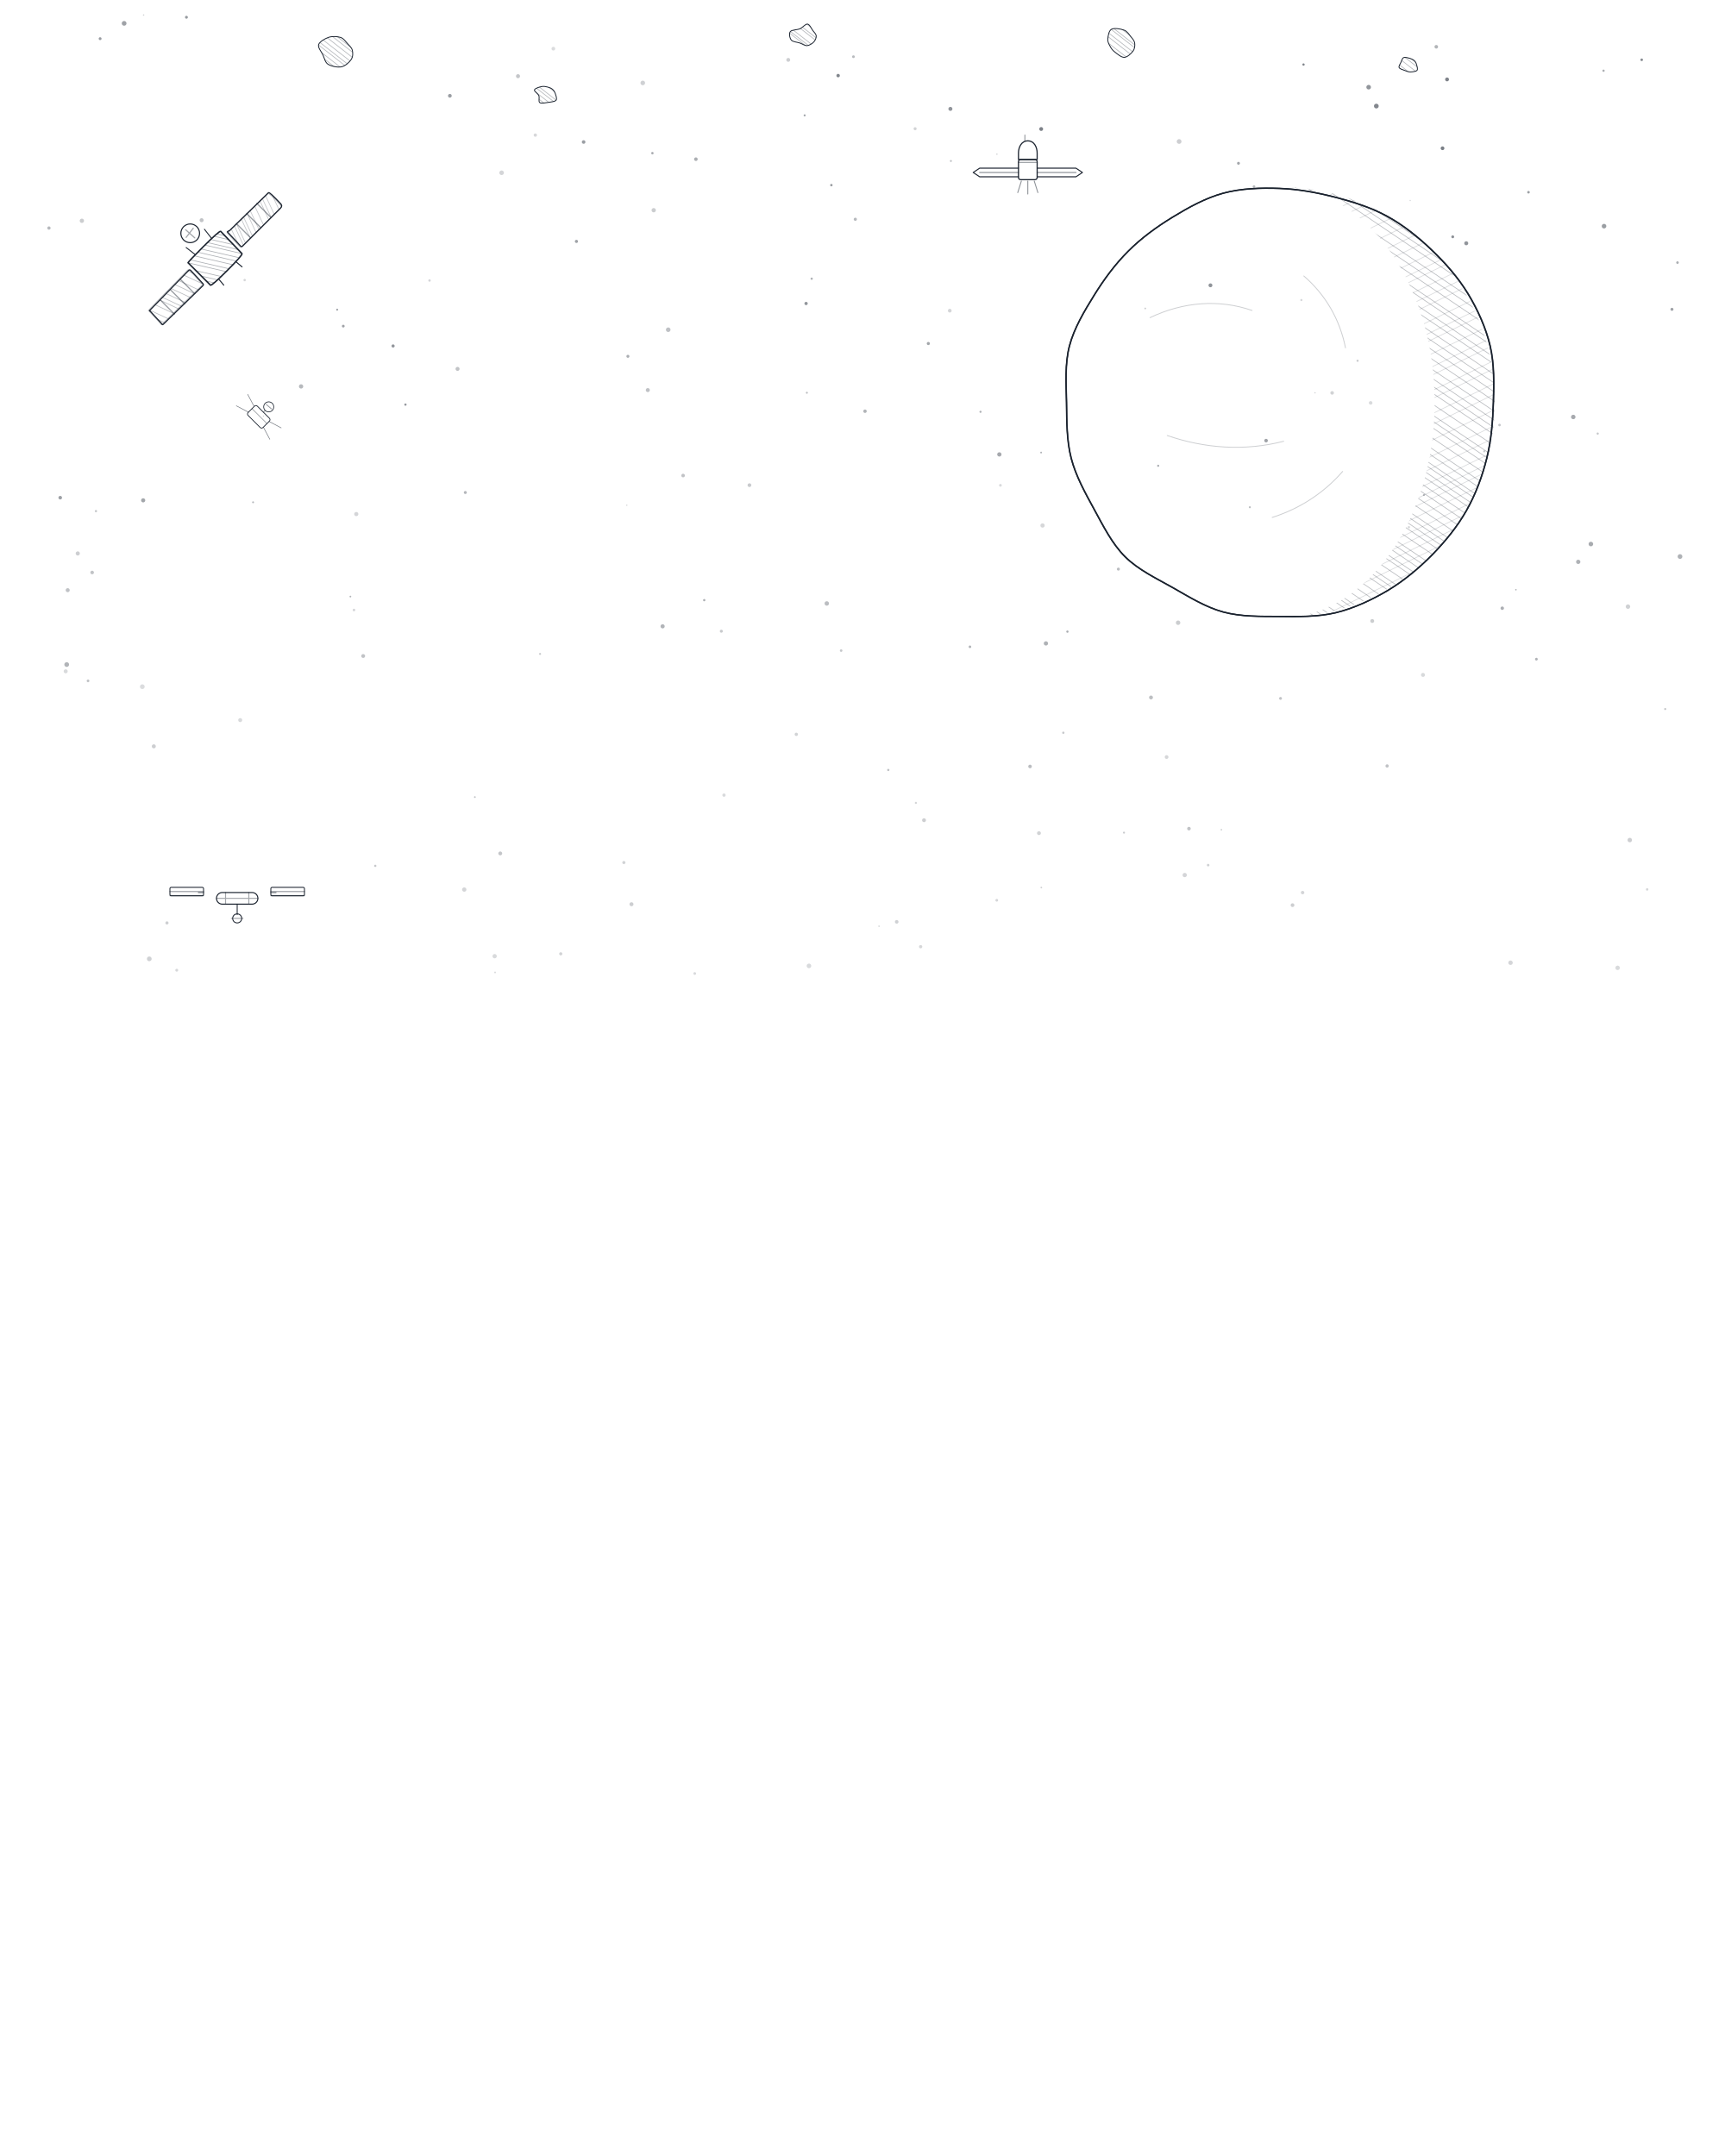
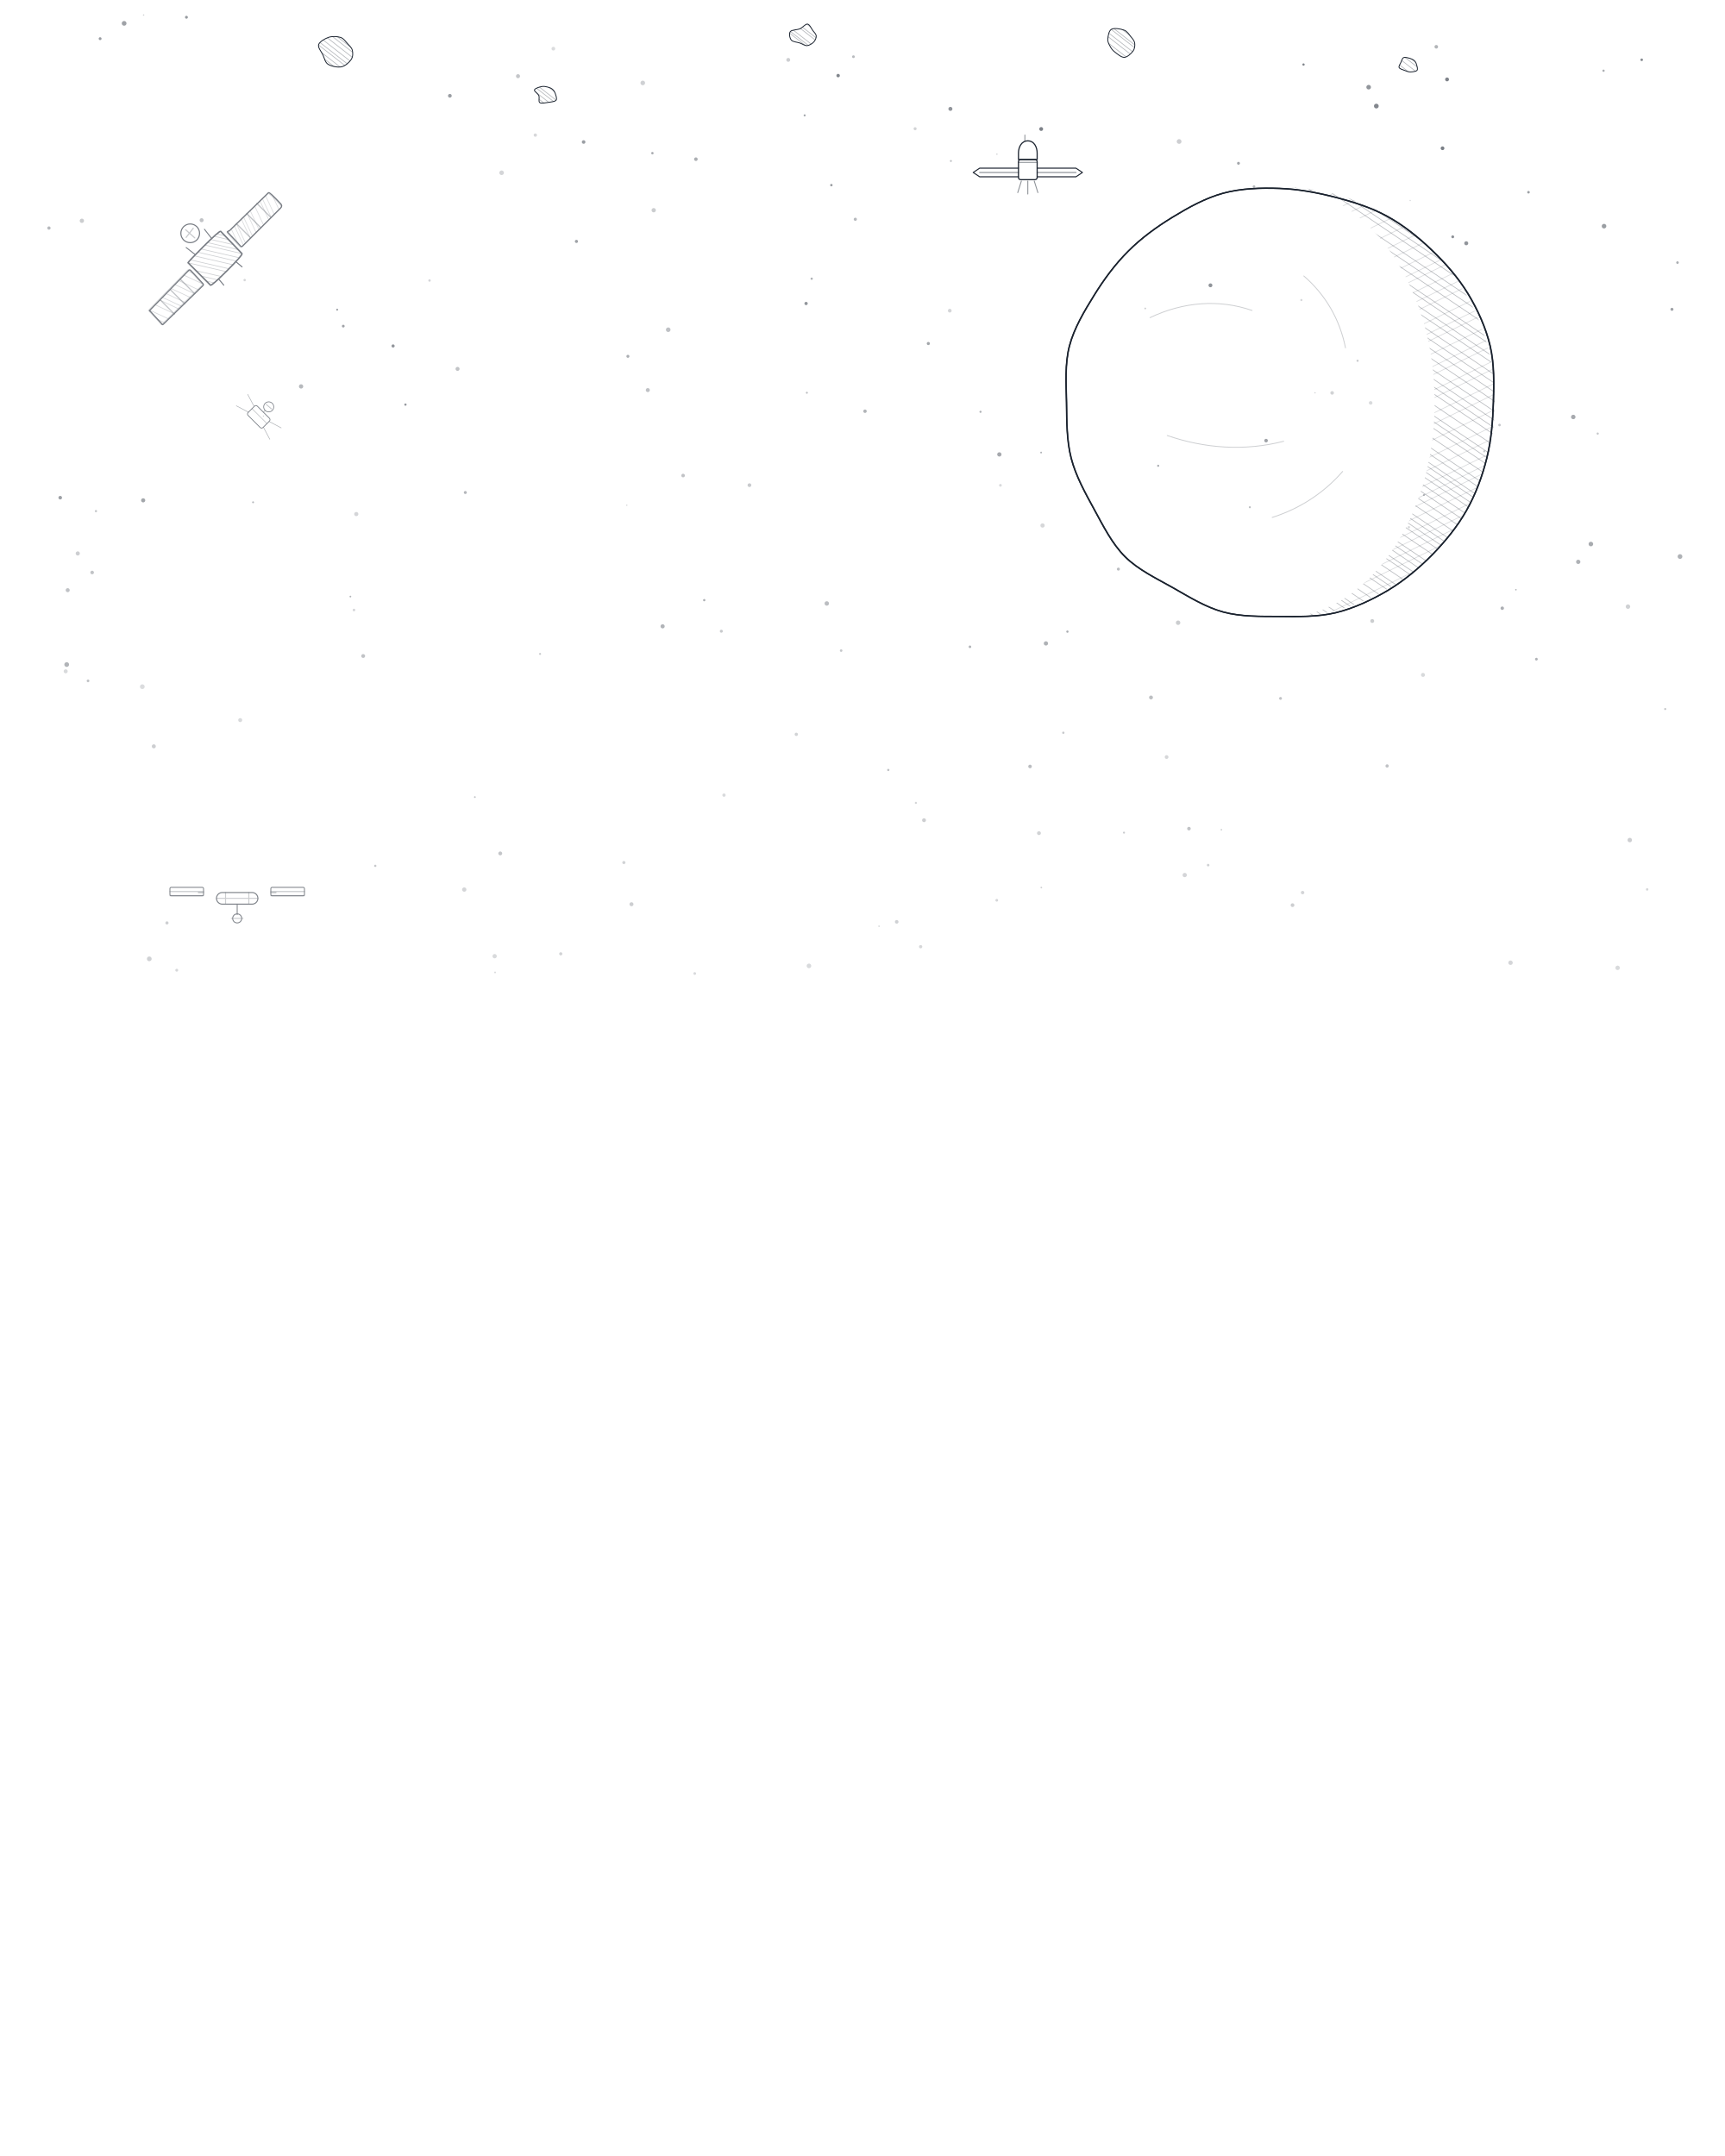
<svg xmlns="http://www.w3.org/2000/svg" width="2400" height="3000" viewBox="0 0 2400 3000" preserveAspectRatio="xMidYMid slice" fill="none">
  <g stroke="#1a222e" stroke-width="1.6" stroke-linecap="round" stroke-linejoin="round">
    <g fill="#1a222e" stroke="none">
      <circle cx="597.6" cy="390.3" r="1.7" opacity="0.19" />
      <circle cx="1699.3" cy="1154.5" r="1.1" opacity="0.24" />
      <circle cx="280.5" cy="306.4" r="2.8" opacity="0.27" />
      <circle cx="873.6" cy="495.8" r="2.1" opacity="0.37" />
      <circle cx="950.4" cy="661.7" r="2.5" opacity="0.27" />
      <circle cx="334.2" cy="1002.0" r="2.8" opacity="0.17" />
      <circle cx="744.8" cy="188.0" r="2.3" opacity="0.18" />
      <circle cx="878.6" cy="1258.2" r="2.8" opacity="0.22" />
      <circle cx="2284.1" cy="83.2" r="1.8" opacity="0.53" />
      <circle cx="113.9" cy="307.2" r="3.0" opacity="0.23" />
      <circle cx="696.0" cy="1187.5" r="2.7" opacity="0.26" />
      <circle cx="1723.1" cy="227.2" r="2.0" opacity="0.41" />
      <circle cx="1364.2" cy="573.0" r="1.5" opacity="0.35" />
      <circle cx="1096.7" cy="83.3" r="2.7" opacity="0.22" />
      <circle cx="122.5" cy="947.4" r="1.9" opacity="0.27" />
      <circle cx="688.8" cy="1353.1" r="1.2" opacity="0.17" />
      <circle cx="133.5" cy="711.2" r="1.6" opacity="0.25" />
      <circle cx="1738.9" cy="705.8" r="1.4" opacity="0.30" />
      <circle cx="492.5" cy="848.8" r="1.8" opacity="0.19" />
      <circle cx="198.0" cy="955.5" r="3.3" opacity="0.16" />
      <circle cx="636.6" cy="513.3" r="2.8" opacity="0.27" />
      <circle cx="780.2" cy="1327.2" r="2.2" opacity="0.20" />
      <circle cx="1998.3" cy="65.1" r="2.5" opacity="0.34" />
      <circle cx="418.9" cy="537.7" r="3.0" opacity="0.32" />
      <circle cx="2265.0" cy="844.1" r="3.1" opacity="0.21" />
      <circle cx="1448.5" cy="629.7" r="1.2" opacity="0.36" />
      <circle cx="802.0" cy="335.9" r="2.2" opacity="0.42" />
      <circle cx="1150.3" cy="839.7" r="3.1" opacity="0.30" />
      <circle cx="1322.3" cy="151.5" r="2.8" opacity="0.48" />
      <circle cx="1744.7" cy="259.7" r="1.9" opacity="0.31" />
      <circle cx="199.8" cy="20.9" r="1.0" opacity="0.21" />
      <circle cx="1386.8" cy="1252.7" r="1.9" opacity="0.19" />
      <circle cx="2188.9" cy="580.2" r="3.1" opacity="0.39" />
      <circle cx="968.2" cy="221.5" r="2.5" opacity="0.37" />
      <circle cx="907.7" cy="213.1" r="1.7" opacity="0.38" />
      <circle cx="1203.5" cy="572.2" r="2.4" opacity="0.34" />
      <circle cx="647.4" cy="685.3" r="2.1" opacity="0.33" />
      <circle cx="1601.4" cy="970.5" r="2.7" opacity="0.29" />
      <circle cx="625.9" cy="133.3" r="2.6" opacity="0.44" />
      <circle cx="1321.4" cy="432.3" r="2.6" opacity="0.19" />
      <circle cx="2007.0" cy="206.3" r="2.6" opacity="0.58" />
      <circle cx="1914.9" cy="147.6" r="3.3" opacity="0.54" />
      <circle cx="564.1" cy="563.0" r="1.6" opacity="0.47" />
      <circle cx="352.1" cy="698.9" r="1.3" opacity="0.33" />
      <circle cx="2109.1" cy="820.6" r="1.1" opacity="0.34" />
      <circle cx="172.7" cy="32.5" r="3.3" opacity="0.42" />
      <circle cx="366.5" cy="579.0" r="0.9" opacity="0.21" />
      <circle cx="1323.0" cy="224.0" r="1.4" opacity="0.28" />
      <circle cx="812.0" cy="197.6" r="2.5" opacity="0.44" />
      <circle cx="1156.7" cy="257.6" r="1.7" opacity="0.45" />
      <circle cx="2316.8" cy="986.6" r="1.4" opacity="0.27" />
      <circle cx="1962.0" cy="279.0" r="1.0" opacity="0.17" />
      <circle cx="1556.0" cy="791.9" r="2.1" opacity="0.30" />
      <circle cx="1812.3" cy="1242.0" r="2.4" opacity="0.19" />
      <circle cx="1623.1" cy="1053.4" r="2.6" opacity="0.18" />
      <circle cx="1223.0" cy="1288.8" r="1.1" opacity="0.18" />
      <circle cx="1648.3" cy="1217.6" r="3.0" opacity="0.19" />
      <circle cx="92.8" cy="924.7" r="3.3" opacity="0.34" />
      <circle cx="2222.9" cy="603.3" r="1.5" opacity="0.26" />
      <circle cx="1170.3" cy="905.3" r="1.8" opacity="0.25" />
      <circle cx="1107.9" cy="1021.8" r="2.3" opacity="0.20" />
      <circle cx="1485.1" cy="878.9" r="1.6" opacity="0.37" />
      <circle cx="108.2" cy="770.1" r="2.9" opacity="0.22" />
      <circle cx="1904.2" cy="121.3" r="3.2" opacity="0.48" />
      <circle cx="2231.0" cy="98.4" r="1.6" opacity="0.37" />
      <circle cx="2333.9" cy="365.4" r="1.8" opacity="0.37" />
      <circle cx="1450.5" cy="731.2" r="3.0" opacity="0.18" />
      <circle cx="1125.5" cy="1344.0" r="3.2" opacity="0.17" />
      <circle cx="2195.8" cy="781.8" r="3.0" opacity="0.35" />
      <circle cx="1007.3" cy="1106.4" r="2.3" opacity="0.17" />
      <circle cx="1285.6" cy="1141.3" r="2.7" opacity="0.22" />
      <circle cx="660.7" cy="1109.1" r="1.2" opacity="0.28" />
      <circle cx="1907.0" cy="560.6" r="2.5" opacity="0.17" />
      <circle cx="2101.6" cy="1339.6" r="3.1" opacity="0.19" />
      <circle cx="1639.1" cy="866.5" r="3.1" opacity="0.23" />
      <circle cx="1387.0" cy="214.5" r="1.0" opacity="0.21" />
      <circle cx="921.9" cy="871.5" r="2.9" opacity="0.34" />
      <circle cx="2086.3" cy="591.4" r="1.8" opacity="0.25" />
      <circle cx="1810.6" cy="417.5" r="1.5" opacity="0.18" />
      <circle cx="477.6" cy="453.8" r="1.9" opacity="0.42" />
      <circle cx="1654.2" cy="1153.0" r="2.5" opacity="0.27" />
      <circle cx="469.1" cy="430.9" r="1.4" opacity="0.41" />
      <circle cx="259.4" cy="24.0" r="2.0" opacity="0.46" />
      <circle cx="245.9" cy="1350.0" r="2.0" opacity="0.18" />
      <circle cx="1979.8" cy="939.1" r="2.8" opacity="0.17" />
      <circle cx="1680.9" cy="1203.8" r="1.8" opacity="0.21" />
      <circle cx="1129.3" cy="387.8" r="1.6" opacity="0.35" />
      <circle cx="751.4" cy="909.9" r="1.4" opacity="0.24" />
      <circle cx="1761.5" cy="613.1" r="2.5" opacity="0.42" />
      <circle cx="720.7" cy="106.0" r="2.8" opacity="0.26" />
      <circle cx="2213.4" cy="757.0" r="3.2" opacity="0.38" />
      <circle cx="1684.1" cy="397.0" r="2.7" opacity="0.49" />
      <circle cx="94.2" cy="821.2" r="2.8" opacity="0.28" />
      <circle cx="1280.9" cy="1317.3" r="2.3" opacity="0.18" />
      <circle cx="1479.4" cy="1019.6" r="1.6" opacity="0.25" />
      <circle cx="1929.9" cy="1065.8" r="2.3" opacity="0.27" />
      <circle cx="1829.6" cy="546.6" r="0.9" opacity="0.22" />
      <circle cx="1391.9" cy="675.3" r="1.9" opacity="0.17" />
      <circle cx="1274.3" cy="1117.2" r="1.5" opacity="0.19" />
      <circle cx="1455.2" cy="895.3" r="3.0" opacity="0.35" />
      <circle cx="901.3" cy="542.8" r="2.8" opacity="0.28" />
      <circle cx="2267.5" cy="1168.9" r="3.1" opacity="0.22" />
      <circle cx="929.7" cy="458.8" r="3.2" opacity="0.28" />
      <circle cx="872.1" cy="703.0" r="0.9" opacity="0.21" />
      <circle cx="769.9" cy="67.7" r="2.6" opacity="0.16" />
      <circle cx="909.5" cy="292.5" r="3.0" opacity="0.23" />
      <circle cx="966.6" cy="1354.6" r="1.9" opacity="0.17" />
      <circle cx="1003.6" cy="878.3" r="2.1" opacity="0.24" />
      <circle cx="68.1" cy="317.3" r="2.3" opacity="0.32" />
      <circle cx="1273.2" cy="179.1" r="2.1" opacity="0.20" />
      <circle cx="340.4" cy="389.7" r="1.7" opacity="0.18" />
      <circle cx="128.2" cy="796.6" r="2.5" opacity="0.27" />
      <circle cx="1445.5" cy="1159.3" r="2.7" opacity="0.20" />
      <circle cx="2231.7" cy="314.7" r="3.2" opacity="0.44" />
      <circle cx="645.9" cy="1237.8" r="3.0" opacity="0.19" />
      <circle cx="505.3" cy="912.8" r="2.7" opacity="0.27" />
      <circle cx="1853.4" cy="546.7" r="2.5" opacity="0.20" />
      <circle cx="1781.6" cy="971.8" r="2.0" opacity="0.27" />
      <circle cx="1042.7" cy="675.1" r="2.6" opacity="0.24" />
      <circle cx="979.8" cy="835.1" r="1.6" opacity="0.37" />
      <circle cx="1390.4" cy="632.3" r="3.0" opacity="0.39" />
      <circle cx="1247.6" cy="1282.7" r="2.5" opacity="0.21" />
      <circle cx="139.3" cy="53.8" r="2.0" opacity="0.45" />
      <circle cx="1187.4" cy="78.9" r="1.9" opacity="0.31" />
      <circle cx="546.9" cy="481.4" r="2.2" opacity="0.48" />
      <circle cx="207.7" cy="1334.2" r="3.3" opacity="0.21" />
      <circle cx="199.2" cy="696.2" r="2.9" opacity="0.40" />
      <circle cx="1119.5" cy="160.5" r="1.4" opacity="0.42" />
      <circle cx="2090.1" cy="846.3" r="2.4" opacity="0.36" />
      <circle cx="697.9" cy="240.4" r="3.2" opacity="0.19" />
      <circle cx="2065.0" cy="628.0" r="1.4" opacity="0.24" />
      <circle cx="688.2" cy="1330.5" r="3.0" opacity="0.17" />
      <circle cx="1349.5" cy="900.0" r="1.8" opacity="0.34" />
      <circle cx="2137.6" cy="917.2" r="1.9" opacity="0.35" />
      <circle cx="83.8" cy="692.5" r="2.5" opacity="0.43" />
      <circle cx="1611.4" cy="648.1" r="1.5" opacity="0.36" />
      <circle cx="2021.2" cy="329.5" r="2.0" opacity="0.50" />
      <circle cx="894.3" cy="115.4" r="3.2" opacity="0.21" />
      <circle cx="232.3" cy="1284.2" r="2.2" opacity="0.22" />
      <circle cx="2337.4" cy="774.4" r="3.3" opacity="0.35" />
      <circle cx="1813.6" cy="89.8" r="1.6" opacity="0.56" />
      <circle cx="1448.8" cy="1235.0" r="1.2" opacity="0.20" />
      <circle cx="1121.5" cy="422.3" r="2.3" opacity="0.48" />
      <circle cx="2250.6" cy="1346.7" r="3.1" opacity="0.17" />
      <circle cx="1291.6" cy="478.0" r="2.2" opacity="0.40" />
      <circle cx="2040.0" cy="338.5" r="2.8" opacity="0.48" />
      <circle cx="522.1" cy="1204.8" r="1.6" opacity="0.25" />
      <circle cx="1235.9" cy="1071.4" r="1.6" opacity="0.28" />
      <circle cx="1122.6" cy="546.5" r="1.4" opacity="0.30" />
      <circle cx="1190.0" cy="305.1" r="2.2" opacity="0.32" />
      <circle cx="1888.8" cy="502.0" r="1.5" opacity="0.24" />
      <circle cx="1563.8" cy="1158.6" r="1.4" opacity="0.24" />
      <circle cx="1640.5" cy="196.9" r="3.3" opacity="0.22" />
      <circle cx="1909.2" cy="864.1" r="2.7" opacity="0.23" />
      <circle cx="2326.2" cy="430.4" r="2.1" opacity="0.42" />
      <circle cx="495.7" cy="715.3" r="2.9" opacity="0.19" />
      <circle cx="91.4" cy="934.1" r="2.8" opacity="0.17" />
      <circle cx="1981.1" cy="688.8" r="1.4" opacity="0.31" />
      <circle cx="1433.1" cy="1066.5" r="2.5" opacity="0.30" />
      <circle cx="1448.6" cy="179.5" r="2.7" opacity="0.57" />
      <circle cx="1798.3" cy="1259.5" r="2.6" opacity="0.22" />
      <circle cx="487.5" cy="830.1" r="1.2" opacity="0.34" />
      <circle cx="868.0" cy="1200.2" r="2.2" opacity="0.20" />
      <circle cx="1960.2" cy="733.6" r="1.6" opacity="0.18" />
      <circle cx="1166.1" cy="105.2" r="2.4" opacity="0.55" />
      <circle cx="2013.3" cy="110.5" r="2.7" opacity="0.56" />
      <circle cx="1593.4" cy="429.2" r="1.2" opacity="0.23" />
      <circle cx="214.0" cy="1038.5" r="2.8" opacity="0.22" />
      <circle cx="2126.6" cy="267.5" r="1.8" opacity="0.43" />
      <circle cx="2291.7" cy="1237.6" r="1.7" opacity="0.19" />
    </g>
    <g>
      <clipPath id="k1">
        <path d="M490.2 70.0C491.1 73.7 491.2 79.0 488.6 82.8C486.1 86.7 480.3 91.9 475.0 93.0C469.6 94.1 460.7 92.2 456.4 89.4C452.1 86.6 451.4 80.8 449.2 76.2C447.0 71.7 442.0 66.1 443.3 62.0C444.7 58.0 452.2 53.6 457.3 51.9C462.4 50.3 469.5 50.6 473.9 52.1C478.2 53.5 480.8 57.7 483.5 60.7C486.2 63.7 489.4 66.3 490.2 70.0Z" />
      </clipPath>
      <g clip-path="url(#k1)">
        <path d="M-8.8 -65.3L65.0 -7.7M-10.5 -62.7L63.2 -5.0M-16.1 -57.5L57.6 0.1M-17.4 -52.4L56.4 5.2M-21.3 -48.1L52.4 9.5M-25.9 -43.8L47.9 13.8M-28.3 -40.4L45.5 17.2M-30.5 -37.2L43.3 20.5M-34.6 -33.1L39.1 24.6M-37.1 -27.4L36.7 30.2M-40.5 -23.1L33.3 34.5M-42.8 -19.9L31.0 37.7M-47.8 -16.6L26.0 41.0M-50.8 -13.1L22.9 44.5M-52.5 -8.9L21.3 48.7M-57.6 -3.0L16.2 54.6M-59.7 1.6L14.1 59.2M-63.5 4.5L10.3 62.1" transform="translate(470.0 70.0)" opacity="0.32" stroke-width="1" />
      </g>
      <path d="M490.2 70.0C491.1 73.7 491.2 79.0 488.6 82.8C486.1 86.7 480.3 91.9 475.0 93.0C469.6 94.1 460.7 92.2 456.4 89.4C452.1 86.6 451.4 80.8 449.2 76.2C447.0 71.7 442.0 66.1 443.3 62.0C444.7 58.0 452.2 53.6 457.3 51.9C462.4 50.3 469.5 50.6 473.9 52.1C478.2 53.5 480.8 57.7 483.5 60.7C486.2 63.7 489.4 66.3 490.2 70.0Z" stroke-width="1.2" />
    </g>
    <g>
      <clipPath id="k2">
        <path d="M772.5 130.0C773.3 132.5 775.3 137.3 773.7 139.4C772.1 141.5 766.5 141.9 762.7 142.5C758.9 143.0 753.2 144.3 751.0 142.8C748.8 141.2 750.9 136.0 749.7 133.1C748.5 130.1 743.0 127.2 743.6 125.1C744.2 123.0 750.2 121.1 753.3 120.5C756.3 119.8 759.4 120.5 761.9 121.1C764.4 121.7 766.8 122.7 768.5 124.1C770.3 125.6 771.6 127.5 772.5 130.0Z" />
      </clipPath>
      <g clip-path="url(#k2)">
        <path d="M-5.7 -41.8L39.7 -6.4M-6.5 -36.2L38.9 -0.8M-10.4 -31.1L35.0 4.4M-15.9 -28.3L29.5 7.2M-17.4 -24.7L28.0 10.7M-21.9 -18.5L23.5 17.0M-23.5 -15.0L21.9 20.4M-27.8 -12.1L17.6 23.4M-29.2 -6.9L16.2 28.5M-33.6 -1.7L11.8 33.8M-37.9 -0.6L7.5 34.9M-39.7 2.1L5.7 37.6" transform="translate(760.0 130.0)" opacity="0.32" stroke-width="1" />
      </g>
      <path d="M772.5 130.0C773.3 132.5 775.3 137.3 773.7 139.4C772.1 141.5 766.5 141.9 762.7 142.5C758.9 143.0 753.2 144.3 751.0 142.8C748.8 141.2 750.9 136.0 749.7 133.1C748.5 130.1 743.0 127.2 743.6 125.1C744.2 123.0 750.2 121.1 753.3 120.5C756.3 119.8 759.4 120.5 761.9 121.1C764.4 121.7 766.8 122.7 768.5 124.1C770.3 125.6 771.6 127.5 772.5 130.0Z" stroke-width="1.2" />
    </g>
    <g>
      <clipPath id="k3">
        <path d="M1135.6 50.0C1135.8 52.7 1134.3 56.2 1132.2 58.4C1130.1 60.7 1126.1 63.2 1122.9 63.5C1119.7 63.7 1116.7 61.2 1113.0 59.9C1109.4 58.6 1103.1 58.4 1100.9 55.7C1098.6 53.0 1097.6 46.5 1099.6 43.9C1101.7 41.3 1109.0 41.8 1113.0 40.0C1117.0 38.3 1120.5 33.1 1123.5 33.5C1126.5 34.0 1128.9 39.8 1130.9 42.5C1132.9 45.2 1135.4 47.3 1135.6 50.0Z" />
      </clipPath>
      <g clip-path="url(#k3)">
        <path d="M-6.9 -50.9L49.8 -6.6M-9.5 -48.0L47.2 -3.7M-11.8 -42.9L44.9 1.4M-16.0 -39.6L40.7 4.8M-20.0 -34.0L36.7 10.3M-24.4 -28.5L32.3 15.8M-25.2 -25.1L31.5 19.2M-31.0 -19.6L25.7 24.7M-33.1 -16.2L23.7 28.1M-34.5 -14.1L22.2 30.2M-39.0 -7.9L17.7 36.5M-42.4 -2.9L14.3 41.4M-45.4 -0.2L11.3 44.1M-50.8 4.6L5.9 48.9" transform="translate(1120.0 50.0)" opacity="0.32" stroke-width="1" />
      </g>
      <path d="M1135.6 50.0C1135.8 52.7 1134.3 56.2 1132.2 58.4C1130.1 60.7 1126.1 63.2 1122.9 63.5C1119.7 63.7 1116.7 61.2 1113.0 59.9C1109.4 58.6 1103.1 58.4 1100.9 55.7C1098.6 53.0 1097.6 46.5 1099.6 43.9C1101.7 41.3 1109.0 41.8 1113.0 40.0C1117.0 38.3 1120.5 33.1 1123.5 33.5C1126.5 34.0 1128.9 39.8 1130.9 42.5C1132.9 45.2 1135.4 47.3 1135.6 50.0Z" stroke-width="1.2" />
    </g>
    <g>
      <clipPath id="k4">
        <path d="M1578.7 60.0C1579.2 63.4 1578.8 67.9 1576.3 71.2C1573.9 74.5 1568.4 79.6 1564.3 79.8C1560.1 80.0 1554.5 75.0 1551.2 72.5C1547.9 70.0 1546.2 67.6 1544.6 64.6C1542.9 61.6 1541.0 58.4 1541.3 54.4C1541.6 50.4 1542.6 42.8 1546.4 40.7C1550.2 38.6 1559.4 40.2 1563.9 41.9C1568.4 43.6 1570.8 47.9 1573.2 50.9C1575.7 53.9 1578.2 56.6 1578.7 60.0Z" />
      </clipPath>
      <g clip-path="url(#k4)">
        <path d="M-8.2 -60.5L59.9 -7.3M-11.4 -56.2L56.7 -3.0M-13.2 -53.9L54.9 -0.7M-16.7 -50.2L51.4 2.9M-19.8 -46.4L48.3 6.8M-23.1 -41.3L45.0 11.9M-24.9 -39.3L43.2 13.9M-27.9 -34.0L40.2 19.2M-29.9 -31.5L38.2 21.7M-33.7 -26.7L34.4 26.5M-36.9 -23.5L31.1 29.7M-40.1 -17.4L28.0 35.8M-44.2 -12.8L23.9 40.4M-47.5 -9.0L20.6 44.2M-51.3 -4.4L16.8 48.8M-55.4 -0.1L12.7 53.1M-58.5 4.5L9.6 57.7" transform="translate(1560.0 60.0)" opacity="0.32" stroke-width="1" />
      </g>
      <path d="M1578.7 60.0C1579.2 63.4 1578.8 67.9 1576.3 71.2C1573.9 74.5 1568.4 79.6 1564.3 79.8C1560.1 80.0 1554.5 75.0 1551.2 72.5C1547.9 70.0 1546.2 67.6 1544.6 64.6C1542.9 61.6 1541.0 58.4 1541.3 54.4C1541.6 50.4 1542.6 42.8 1546.4 40.7C1550.2 38.6 1559.4 40.2 1563.9 41.9C1568.4 43.6 1570.8 47.9 1573.2 50.9C1575.7 53.9 1578.2 56.6 1578.7 60.0Z" stroke-width="1.2" />
    </g>
    <g>
      <clipPath id="k5">
        <path d="M1970.9 90.0C1971.5 92.2 1972.9 96.2 1971.5 97.9C1970.0 99.6 1965.0 100.0 1962.2 100.1C1959.3 100.1 1956.9 99.0 1954.3 98.0C1951.7 97.0 1947.5 95.9 1946.6 94.0C1945.8 92.1 1948.1 89.1 1949.1 86.8C1950.2 84.4 1950.9 81.0 1953.0 80.1C1955.2 79.2 1959.4 80.6 1961.9 81.3C1964.3 82.1 1966.4 83.1 1967.9 84.6C1969.4 86.0 1970.3 87.8 1970.9 90.0Z" />
      </clipPath>
      <g clip-path="url(#k5)">
        <path d="M-5.1 -34.2L34.7 -3.2M-7.3 -32.6L32.4 -1.5M-10.3 -30.3L29.5 0.8M-12.4 -23.3L27.3 7.7M-15.9 -23.1L23.9 8.0M-16.3 -18.7L23.4 12.3M-20.1 -14.0L19.6 17.1M-24.6 -8.9L15.1 22.1M-29.4 -5.4L10.3 25.6M-32.4 -1.0L7.3 30.0M-33.7 4.6L6.0 35.6" transform="translate(1960.0 90.0)" opacity="0.32" stroke-width="1" />
      </g>
      <path d="M1970.9 90.0C1971.5 92.2 1972.9 96.2 1971.5 97.9C1970.0 99.6 1965.0 100.0 1962.2 100.1C1959.3 100.1 1956.9 99.0 1954.3 98.0C1951.7 97.0 1947.5 95.9 1946.6 94.0C1945.8 92.1 1948.1 89.1 1949.1 86.8C1950.2 84.4 1950.9 81.0 1953.0 80.1C1955.2 79.2 1959.4 80.6 1961.9 81.3C1964.3 82.1 1966.4 83.1 1967.9 84.6C1969.4 86.0 1970.3 87.8 1970.9 90.0Z" stroke-width="1.2" />
    </g>
    <g transform="translate(1430 230) scale(1)">
      <path d="M0 -34c9 0 13 9 13 17v9h-26v-9c0-8 4-17 13-17Z" stroke-width="1.6" />
      <rect x="-13" y="-8" width="26" height="28" rx="3" stroke-width="1.6" />
      <path d="M-13 4h-54l-9 6 9 6h54M13 4h54l9 6-9 6h-54" stroke-width="1.4" />
      <path d="M-67 10h54M13 10h54" opacity=".45" />
      <path d="M-9 22l-5 16M0 22v18M9 22l5 16" opacity=".5" stroke-width="1.3" />
      <path d="M-13 -4h26M-4 -34v-8" opacity=".4" />
    </g>
    <g>
      <clipPath id="k6">
        <path d="M1780 260a300 300 0 0 1 0 600a216 300 0 0 0 0 -600Z" />
      </clipPath>
      <g clip-path="url(#k6)">
        <path d="M-84.3 -429.0L429.7 -82.3M-91.2 -419.9L422.8 -73.2M-96.2 -414.6L417.8 -67.9M-98.4 -406.9L415.6 -60.2M-105.6 -396.0L408.4 -49.3M-110.5 -388.7L403.5 -42.0M-117.3 -381.3L396.7 -34.6M-123.9 -369.2L390.1 -22.5M-127.5 -364.4L386.5 -17.7M-135.1 -355.5L378.9 -8.8M-139.1 -348.7L374.9 -2.0M-146.3 -339.2L367.7 7.5M-150.0 -329.9L364.0 16.8M-156.9 -322.2L357.1 24.5M-162.4 -313.0L351.6 33.7M-170.1 -304.1L343.9 42.6M-175.6 -295.4L338.4 51.3M-179.4 -287.4L334.6 59.3M-184.3 -281.0L329.7 65.7M-191.1 -270.3L322.9 76.4M-197.8 -259.7L316.2 87.0M-201.4 -253.7L312.6 93.0M-207.9 -248.7L306.1 98.0M-213.2 -237.9L300.8 108.8M-219.8 -227.1L294.2 119.6M-226.3 -221.7L287.7 125.0M-230.8 -212.3L283.2 134.4M-233.3 -207.3L280.7 139.4M-239.6 -201.9L274.4 144.8M-242.2 -195.3L271.8 151.4M-246.7 -186.6L267.3 160.1M-253.2 -180.0L260.8 166.7M-258.1 -171.0L255.9 175.7M-264.0 -162.2L250.0 184.5M-270.9 -152.5L243.1 194.2M-274.8 -146.9L239.2 199.8M-279.9 -141.8L234.1 204.9M-282.4 -135.0L231.6 211.7M-287.5 -126.2L226.5 220.5M-294.8 -116.1L219.2 230.6M-298.9 -111.0L215.1 235.7M-302.7 -104.6L211.3 242.1M-309.0 -98.3L205.0 248.4M-312.0 -93.6L202.0 253.1M-317.2 -83.8L196.8 262.9M-322.8 -73.5L191.2 273.2M-328.2 -69.8L185.8 276.9M-330.7 -63.9L183.3 282.8M-337.7 -54.3L176.3 292.4M-342.9 -45.4L171.1 301.3M-348.2 -37.3L165.8 309.4M-354.5 -27.9L159.5 318.8M-357.1 -23.8L156.9 322.9M-360.7 -18.2L153.3 328.5M-367.9 -9.9L146.1 336.8M-371.7 -3.1L142.3 343.6M-375.8 2.5L138.2 349.2M-379.8 8.5L134.2 355.2M-384.2 15.7L129.8 362.4M-389.3 21.8L124.7 368.5M-396.2 32.5L117.8 379.2M-399.0 37.0L115.0 383.7M-404.1 46.4L109.9 393.1M-411.6 56.4L102.5 403.1M-414.2 60.3L99.8 407.0M-419.7 66.0L94.3 412.7M-424.6 76.1L89.4 422.8M-429.9 83.9L84.1 430.6" transform="translate(1780.0 560.0)" opacity="0.3" stroke-width="1" />
      </g>
      <clipPath id="k7">
        <path d="M1780 260a300 300 0 0 1 0 600a216 300 0 0 0 0 -600Z" />
      </clipPath>
      <g clip-path="url(#k7)">
        <path d="M-409.9 -141.8L140.2 -410.1M-404.0 -130.3L146.0 -398.5M-394.1 -113.5L155.9 -381.8M-390.1 -99.7L160.0 -368.0M-383.1 -87.1L167.0 -355.4M-374.8 -71.4L175.2 -339.7M-366.7 -51.5L183.3 -319.8M-359.5 -41.3L190.5 -309.6M-355.3 -28.6L194.7 -296.9M-345.8 -12.0L204.3 -280.3M-338.0 5.0L212.1 -263.3M-330.2 20.2L219.9 -248.1M-324.2 33.7L225.9 -234.6M-315.6 49.5L234.4 -218.8M-310.0 62.2L240.0 -206.1M-306.7 70.5L243.4 -197.8M-300.6 84.7L249.5 -183.6M-294.0 96.1L256.0 -172.2M-289.2 106.7L260.9 -161.6M-278.6 124.5L271.5 -143.8M-272.3 138.1L277.8 -130.2M-269.5 147.5L280.6 -120.8M-261.1 163.0L289.0 -105.3M-253.0 177.4L297.1 -90.9M-249.7 187.4L300.4 -80.9M-241.7 205.2L308.4 -63.1M-236.9 214.0L313.2 -54.3M-227.4 230.3L322.6 -37.9M-221.0 242.2L329.1 -26.1M-213.7 260.4L336.3 -7.9M-204.0 277.6L346.0 9.3M-197.6 291.4L352.5 23.1M-191.5 307.4L358.6 39.1M-186.1 317.8L364.0 49.5M-181.8 325.8L368.3 57.5M-175.0 337.8L375.1 69.6M-168.9 352.2L381.2 83.9M-165.0 362.2L385.1 93.9M-158.8 372.2L391.3 103.9M-153.2 383.3L396.8 115.0M-146.3 398.0L403.7 129.7M-139.9 409.0L410.2 140.7" transform="translate(1780.0 560.0)" opacity="0.16" stroke-width="1" />
      </g>
      <path d="M2077.7 560.0C2076.9 586.0 2074.8 612.3 2068.6 637.3C2062.4 662.4 2053.1 687.8 2040.3 710.3C2027.6 732.8 2010.5 753.7 1992.3 772.3C1974.0 790.8 1953.3 808.1 1931.0 821.5C1908.6 834.8 1883.5 846.5 1858.4 852.6C1833.2 858.6 1806.1 858.0 1780.0 857.8C1753.9 857.7 1726.6 858.3 1701.9 851.6C1677.1 844.9 1654.1 830.4 1631.3 817.5C1608.6 804.7 1583.5 792.8 1565.3 774.7C1547.1 756.6 1534.8 731.6 1522.3 708.8C1509.8 685.9 1496.7 662.4 1490.3 637.6C1483.9 612.8 1484.2 586.0 1483.8 560.0C1483.3 534.0 1481.4 506.5 1487.8 481.7C1494.2 456.9 1508.5 433.1 1522.1 411.1C1535.7 389.1 1551.4 367.7 1569.6 349.6C1587.7 331.4 1609.1 315.8 1631.2 302.3C1653.3 288.8 1677.2 275.5 1702.0 268.8C1726.8 262.1 1754.2 261.3 1780.0 262.2C1805.8 263.1 1831.6 267.8 1856.6 274.2C1881.5 280.6 1907.1 288.5 1929.6 300.8C1952.2 313.1 1973.3 330.0 1992.0 348.0C2010.8 365.9 2028.7 386.3 2042.3 408.6C2055.8 430.8 2067.3 456.2 2073.2 481.4C2079.1 506.7 2078.5 534.0 2077.7 560.0Z" fill="none" />
      <path d="M2077.7 560.0C2076.9 586.0 2074.8 612.3 2068.6 637.3C2062.4 662.4 2053.1 687.8 2040.3 710.3C2027.6 732.8 2010.5 753.7 1992.3 772.3C1974.0 790.8 1953.3 808.1 1931.0 821.5C1908.6 834.8 1883.5 846.5 1858.4 852.6C1833.2 858.6 1806.1 858.0 1780.0 857.8C1753.9 857.7 1726.6 858.3 1701.9 851.6C1677.1 844.9 1654.1 830.4 1631.3 817.5C1608.6 804.7 1583.5 792.8 1565.3 774.7C1547.1 756.6 1534.8 731.6 1522.3 708.8C1509.8 685.9 1496.7 662.4 1490.3 637.6C1483.9 612.8 1484.2 586.0 1483.8 560.0C1483.3 534.0 1481.4 506.5 1487.8 481.7C1494.2 456.9 1508.5 433.1 1522.1 411.1C1535.7 389.1 1551.4 367.7 1569.6 349.6C1587.7 331.4 1609.1 315.8 1631.2 302.3C1653.3 288.8 1677.2 275.5 1702.0 268.8C1726.8 262.1 1754.2 261.3 1780.0 262.2C1805.8 263.1 1831.6 267.8 1856.6 274.2C1881.5 280.6 1907.1 288.5 1929.6 300.8C1952.2 313.1 1973.3 330.0 1992.0 348.0C2010.8 365.9 2028.7 386.3 2042.3 408.6C2055.8 430.8 2067.3 456.2 2073.2 481.4C2079.1 506.7 2078.5 534.0 2077.7 560.0Z" stroke-width="2" />
      <path d="M2077.7 560.0C2076.9 586.0 2074.8 612.3 2068.6 637.3C2062.4 662.4 2053.1 687.8 2040.3 710.3C2027.6 732.8 2010.5 753.7 1992.3 772.3C1974.0 790.8 1953.3 808.1 1931.0 821.5C1908.6 834.8 1883.5 846.5 1858.4 852.6C1833.2 858.6 1806.1 858.0 1780.0 857.8C1753.9 857.7 1726.6 858.3 1701.9 851.6C1677.1 844.9 1654.1 830.4 1631.3 817.5C1608.6 804.7 1583.5 792.8 1565.3 774.7C1547.1 756.6 1534.8 731.6 1522.3 708.8C1509.8 685.9 1496.7 662.4 1490.3 637.6C1483.9 612.8 1484.2 586.0 1483.8 560.0C1483.3 534.0 1481.4 506.5 1487.8 481.7C1494.2 456.9 1508.5 433.1 1522.1 411.1C1535.7 389.1 1551.4 367.7 1569.6 349.6C1587.7 331.4 1609.1 315.8 1631.2 302.3C1653.3 288.8 1677.2 275.5 1702.0 268.8C1726.8 262.1 1754.2 261.3 1780.0 262.2C1805.8 263.1 1831.6 267.8 1856.6 274.2C1881.5 280.6 1907.1 288.5 1929.6 300.8C1952.2 313.1 1973.3 330.0 1992.0 348.0C2010.8 365.9 2028.7 386.3 2042.3 408.6C2055.8 430.8 2067.3 456.2 2073.2 481.4C2079.1 506.7 2078.5 534.0 2077.7 560.0Z" transform="translate(0.6 -0.2)" stroke-width="1.4" opacity="0.35" />
      <path d="M1600 442c46 -22 96 -26 142 -10M1624 606c52 18 108 22 162 8M1814 384c30 26 50 60 58 100M1868 656c-26 30 -60 52 -98 64" opacity=".22" stroke-width="1.2" />
    </g>
-     <g transform="translate(300 360) rotate(-45)">
-       <clipPath id="k8">
-         <path d="M-31 -23Q-33 -24 -1 -24Q31 -24 32 -22L31 21Q30 23 0 23Q-30 23 -31 21Z" />
-       </clipPath>
-       <g clip-path="url(#k8)">
-         <path d="M12.1 -54.5L54.5 13.3M7.2 -52.7L49.6 15.1M4.6 -49.2L47.0 18.6M0.6 -45.4L43.0 22.4M-4.9 -44.4L37.5 23.4M-7.5 -40.6L34.9 27.2M-14.6 -39.8L27.8 28.1M-17.8 -34.7L24.5 33.1M-23.4 -32.2L19.0 35.6M-28.5 -27.8L13.9 40.0M-32.9 -25.9L9.5 42.0M-39.4 -20.8L3.0 47.0M-45.0 -19.1L-2.6 48.7M-49.8 -17.0L-7.4 50.8M-54.0 -13.0L-11.6 54.8" transform="translate(0.0 0.0)" opacity="0.35" stroke-width="1" />
-       </g>
-       <clipPath id="k9">
-         <path d="M-116 -13Q-117 -14 -115 -14L-38 -15Q-36 -15 -36 -13L-37 12Q-37 14 -39 14L-116 13Q-118 13 -117 11Z" />
-       </clipPath>
-       <g clip-path="url(#k9)">
-         <path d="M29.2 -63.0L63.4 31.0M20.4 -60.4L54.6 33.6M13.1 -57.7L47.3 36.3M3.9 -54.0L38.1 40.0M-3.3 -52.6L30.9 41.3M-10.0 -49.9L24.2 44.0M-18.2 -45.2L16.0 48.7M-25.7 -45.5L8.5 48.4M-30.2 -43.3L4.0 50.7M-38.1 -39.7L-3.9 54.3M-47.2 -35.6L-13.0 58.3M-53.6 -32.5L-19.4 61.4M-59.5 -31.7L-25.3 62.3" transform="translate(-76.0 0.0)" opacity="0.3" stroke-width="1" />
-       </g>
-       <clipPath id="k10">
-         <path d="M38 -15Q40 -15 41 -14L117 -13Q119 -13 118 11L117 13Q116 14 114 14L39 14Q37 14 37 12Z" />
-       </clipPath>
-       <g clip-path="url(#k10)">
-         <path d="M63.5 -31.1L29.2 62.9M57.7 -33.3L23.5 60.7M52.1 -33.9L17.9 60.1M43.6 -36.1L9.4 57.8M38.8 -39.7L4.6 54.2M34.5 -40.7L0.3 53.3M25.2 -43.4L-9.0 50.6M17.5 -46.7L-16.7 47.2M12.7 -49.6L-21.5 44.4M6.4 -51.7L-27.8 42.2M2.7 -53.3L-31.5 40.7M-6.1 -55.0L-40.3 39.0M-9.9 -55.9L-44.1 38.1M-14.8 -59.5L-49.0 34.5M-20.9 -60.4L-55.1 33.6M-30.8 -63.7L-65.0 30.3" transform="translate(76.0 0.0)" opacity="0.26" stroke-width="1" />
-       </g>
-       <path d="M-31 -23Q-33 -24 -1 -24Q31 -24 32 -22L31 21Q30 23 0 23Q-30 23 -31 21Z" stroke-width="1.9" />
-       <path d="M-31 -23Q-33 -24 -1 -24Q31 -24 32 -22L31 21Q30 23 0 23Q-30 23 -31 21Z" transform="translate(-0.6 0.1)" stroke-width="1.3" opacity="0.35" />
-       <path d="M-116 -13Q-117 -14 -115 -14L-38 -15Q-36 -15 -36 -13L-37 12Q-37 14 -39 14L-116 13Q-118 13 -117 11Z" stroke-width="1.6" />
-       <path d="M-116 -13Q-117 -14 -115 -14L-38 -15Q-36 -15 -36 -13L-37 12Q-37 14 -39 14L-116 13Q-118 13 -117 11Z" transform="translate(-1.0 -1.3)" stroke-width="1.1" opacity="0.35" />
-       <path d="M38 -15Q40 -15 41 -14L117 -13Q119 -13 118 11L117 13Q116 14 114 14L39 14Q37 14 37 12Z" stroke-width="1.6" />
-       <path d="M38 -15Q40 -15 41 -14L117 -13Q119 -13 118 11L117 13Q116 14 114 14L39 14Q37 14 37 12Z" transform="translate(-1.3 0.5)" stroke-width="1.1" opacity="0.35" />
-       <path d="M-16 -24l-2 -16M16 -24l2 -16" stroke-width="1.3" />
-       <circle cx="0" cy="-50" r="13" stroke-width="1.5" />
-       <path d="M-8 -50l16 -2M-1 -58l1 17" opacity=".4" />
-       <path d="M-95 -14l0 28M-75 -14l0 28M-55 -14l0 28" opacity=".45" />
-       <path d="M55 -14l0 28M75 -14l0 28M95 -14l0 28" opacity=".45" />
-       <path d="M-17 23l-1 11M17 23l1 11" stroke-width="1.4" />
-     </g>
-     <g transform="translate(360 580) scale(0.7) rotate(45)">
-       <rect x="-21" y="-13" width="42" height="26" rx="4" stroke-width="1.5" />
-       <path d="M-21 -2h42" opacity=".4" />
-       <circle cx="0" cy="-28" r="10" stroke-width="1.4" />
-       <path d="M0 -13v-5M-7 -28l14 -1" opacity=".5" />
-       <path d="M-21 -8l-26 -8M-21 8l-26 8" opacity=".6" stroke-width="1.2" />
-       <path d="M21 -8l26 -8M21 8l26 8" opacity=".6" stroke-width="1.2" />
-     </g>
-     <g transform="translate(330 1250) scale(0.9)">
-       <rect x="-32" y="-9" width="64" height="18" rx="9" stroke-width="1.6" />
-       <path d="M-32 0h64M-18 -9v18M18 -9v18" opacity=".4" />
-       <rect x="-104" y="-17" width="52" height="13" rx="2" stroke-width="1.4" />
-       <path d="M-104 -10.5h52M-104 -4h52" opacity=".45" />
-       <rect x="52" y="-17" width="52" height="13" rx="2" stroke-width="1.4" />
-       <path d="M52 -10.5h52M52 -4h52" opacity=".45" />
-       <path d="M-52 -9l-8 0M52 -9l8 0" opacity=".6" />
-       <path d="M0 9v16" stroke-width="1.4" />
-       <circle cx="0" cy="31" r="7" stroke-width="1.4" />
-       <path d="M-9 31h18" opacity=".4" />
+     <g opacity="0.6">
+       <g transform="translate(300 360) rotate(-45)">
+         <clipPath id="k8">
+           <path d="M-31 -23Q-33 -24 -1 -24Q31 -24 32 -22L31 21Q30 23 0 23Q-30 23 -31 21Z" />
+         </clipPath>
+         <g clip-path="url(#k8)">
+           <path d="M12.1 -54.5L54.5 13.3M7.2 -52.7L49.6 15.1M4.6 -49.2L47.0 18.6M0.6 -45.4L43.0 22.4M-4.9 -44.4L37.5 23.4M-7.5 -40.6L34.9 27.2M-14.6 -39.8L27.8 28.1M-17.8 -34.7L24.5 33.1M-23.4 -32.2L19.0 35.6M-28.5 -27.8L13.9 40.0M-32.9 -25.9L9.5 42.0M-39.4 -20.8L3.0 47.0M-45.0 -19.1L-2.6 48.7M-49.8 -17.0L-7.4 50.8M-54.0 -13.0L-11.6 54.8" transform="translate(0.0 0.0)" opacity="0.35" stroke-width="1" />
+         </g>
+         <clipPath id="k9">
+           <path d="M-116 -13Q-117 -14 -115 -14L-38 -15Q-36 -15 -36 -13L-37 12Q-37 14 -39 14L-116 13Q-118 13 -117 11Z" />
+         </clipPath>
+         <g clip-path="url(#k9)">
+           <path d="M29.2 -63.0L63.4 31.0M20.4 -60.4L54.6 33.6M13.1 -57.7L47.3 36.3M3.9 -54.0L38.1 40.0M-3.3 -52.6L30.9 41.3M-10.0 -49.9L24.2 44.0M-18.2 -45.2L16.0 48.7M-25.7 -45.5L8.5 48.4M-30.2 -43.3L4.0 50.7M-38.1 -39.7L-3.9 54.3M-47.2 -35.6L-13.0 58.3M-53.6 -32.5L-19.4 61.4M-59.5 -31.7L-25.3 62.3" transform="translate(-76.0 0.0)" opacity="0.3" stroke-width="1" />
+         </g>
+         <clipPath id="k10">
+           <path d="M38 -15Q40 -15 41 -14L117 -13Q119 -13 118 11L117 13Q116 14 114 14L39 14Q37 14 37 12Z" />
+         </clipPath>
+         <g clip-path="url(#k10)">
+           <path d="M63.5 -31.1L29.2 62.9M57.7 -33.3L23.5 60.7M52.1 -33.9L17.9 60.1M43.6 -36.1L9.4 57.8M38.8 -39.7L4.6 54.2M34.5 -40.7L0.3 53.3M25.2 -43.4L-9.0 50.6M17.5 -46.7L-16.7 47.2M12.7 -49.6L-21.5 44.4M6.4 -51.7L-27.8 42.2M2.7 -53.3L-31.5 40.7M-6.1 -55.0L-40.3 39.0M-9.9 -55.9L-44.1 38.1M-14.8 -59.5L-49.0 34.5M-20.9 -60.4L-55.1 33.6M-30.8 -63.7L-65.0 30.3" transform="translate(76.0 0.0)" opacity="0.26" stroke-width="1" />
+         </g>
+         <path d="M-31 -23Q-33 -24 -1 -24Q31 -24 32 -22L31 21Q30 23 0 23Q-30 23 -31 21Z" stroke-width="1.9" />
+         <path d="M-31 -23Q-33 -24 -1 -24Q31 -24 32 -22L31 21Q30 23 0 23Q-30 23 -31 21Z" transform="translate(-0.6 0.1)" stroke-width="1.3" opacity="0.35" />
+         <path d="M-116 -13Q-117 -14 -115 -14L-38 -15Q-36 -15 -36 -13L-37 12Q-37 14 -39 14L-116 13Q-118 13 -117 11Z" stroke-width="1.6" />
+         <path d="M-116 -13Q-117 -14 -115 -14L-38 -15Q-36 -15 -36 -13L-37 12Q-37 14 -39 14L-116 13Q-118 13 -117 11Z" transform="translate(-1.0 -1.3)" stroke-width="1.1" opacity="0.35" />
+         <path d="M38 -15Q40 -15 41 -14L117 -13Q119 -13 118 11L117 13Q116 14 114 14L39 14Q37 14 37 12Z" stroke-width="1.6" />
+         <path d="M38 -15Q40 -15 41 -14L117 -13Q119 -13 118 11L117 13Q116 14 114 14L39 14Q37 14 37 12Z" transform="translate(-1.3 0.5)" stroke-width="1.1" opacity="0.35" />
+         <path d="M-16 -24l-2 -16M16 -24l2 -16" stroke-width="1.3" />
+         <circle cx="0" cy="-50" r="13" stroke-width="1.5" />
+         <path d="M-8 -50l16 -2M-1 -58l1 17" opacity=".4" />
+         <path d="M-95 -14l0 28M-75 -14l0 28M-55 -14l0 28" opacity=".45" />
+         <path d="M55 -14l0 28M75 -14l0 28M95 -14l0 28" opacity=".45" />
+         <path d="M-17 23l-1 11M17 23l1 11" stroke-width="1.4" />
+       </g>
+     </g>
+     <g opacity="0.58">
+       <g transform="translate(360 580) scale(0.7) rotate(45)">
+         <rect x="-21" y="-13" width="42" height="26" rx="4" stroke-width="1.5" />
+         <path d="M-21 -2h42" opacity=".4" />
+         <circle cx="0" cy="-28" r="10" stroke-width="1.4" />
+         <path d="M0 -13v-5M-7 -28l14 -1" opacity=".5" />
+         <path d="M-21 -8l-26 -8M-21 8l-26 8" opacity=".6" stroke-width="1.2" />
+         <path d="M21 -8l26 -8M21 8l26 8" opacity=".6" stroke-width="1.2" />
+       </g>
+     </g>
+     <g opacity="0.56">
+       <g transform="translate(330 1250) scale(0.9)">
+         <rect x="-32" y="-9" width="64" height="18" rx="9" stroke-width="1.6" />
+         <path d="M-32 0h64M-18 -9v18M18 -9v18" opacity=".4" />
+         <rect x="-104" y="-17" width="52" height="13" rx="2" stroke-width="1.4" />
+         <path d="M-104 -10.5h52M-104 -4h52" opacity=".45" />
+         <rect x="52" y="-17" width="52" height="13" rx="2" stroke-width="1.4" />
+         <path d="M52 -10.5h52M52 -4h52" opacity=".45" />
+         <path d="M-52 -9l-8 0M52 -9l8 0" opacity=".6" />
+         <path d="M0 9v16" stroke-width="1.4" />
+         <circle cx="0" cy="31" r="7" stroke-width="1.4" />
+         <path d="M-9 31h18" opacity=".4" />
+       </g>
    </g>
  </g>
</svg>
